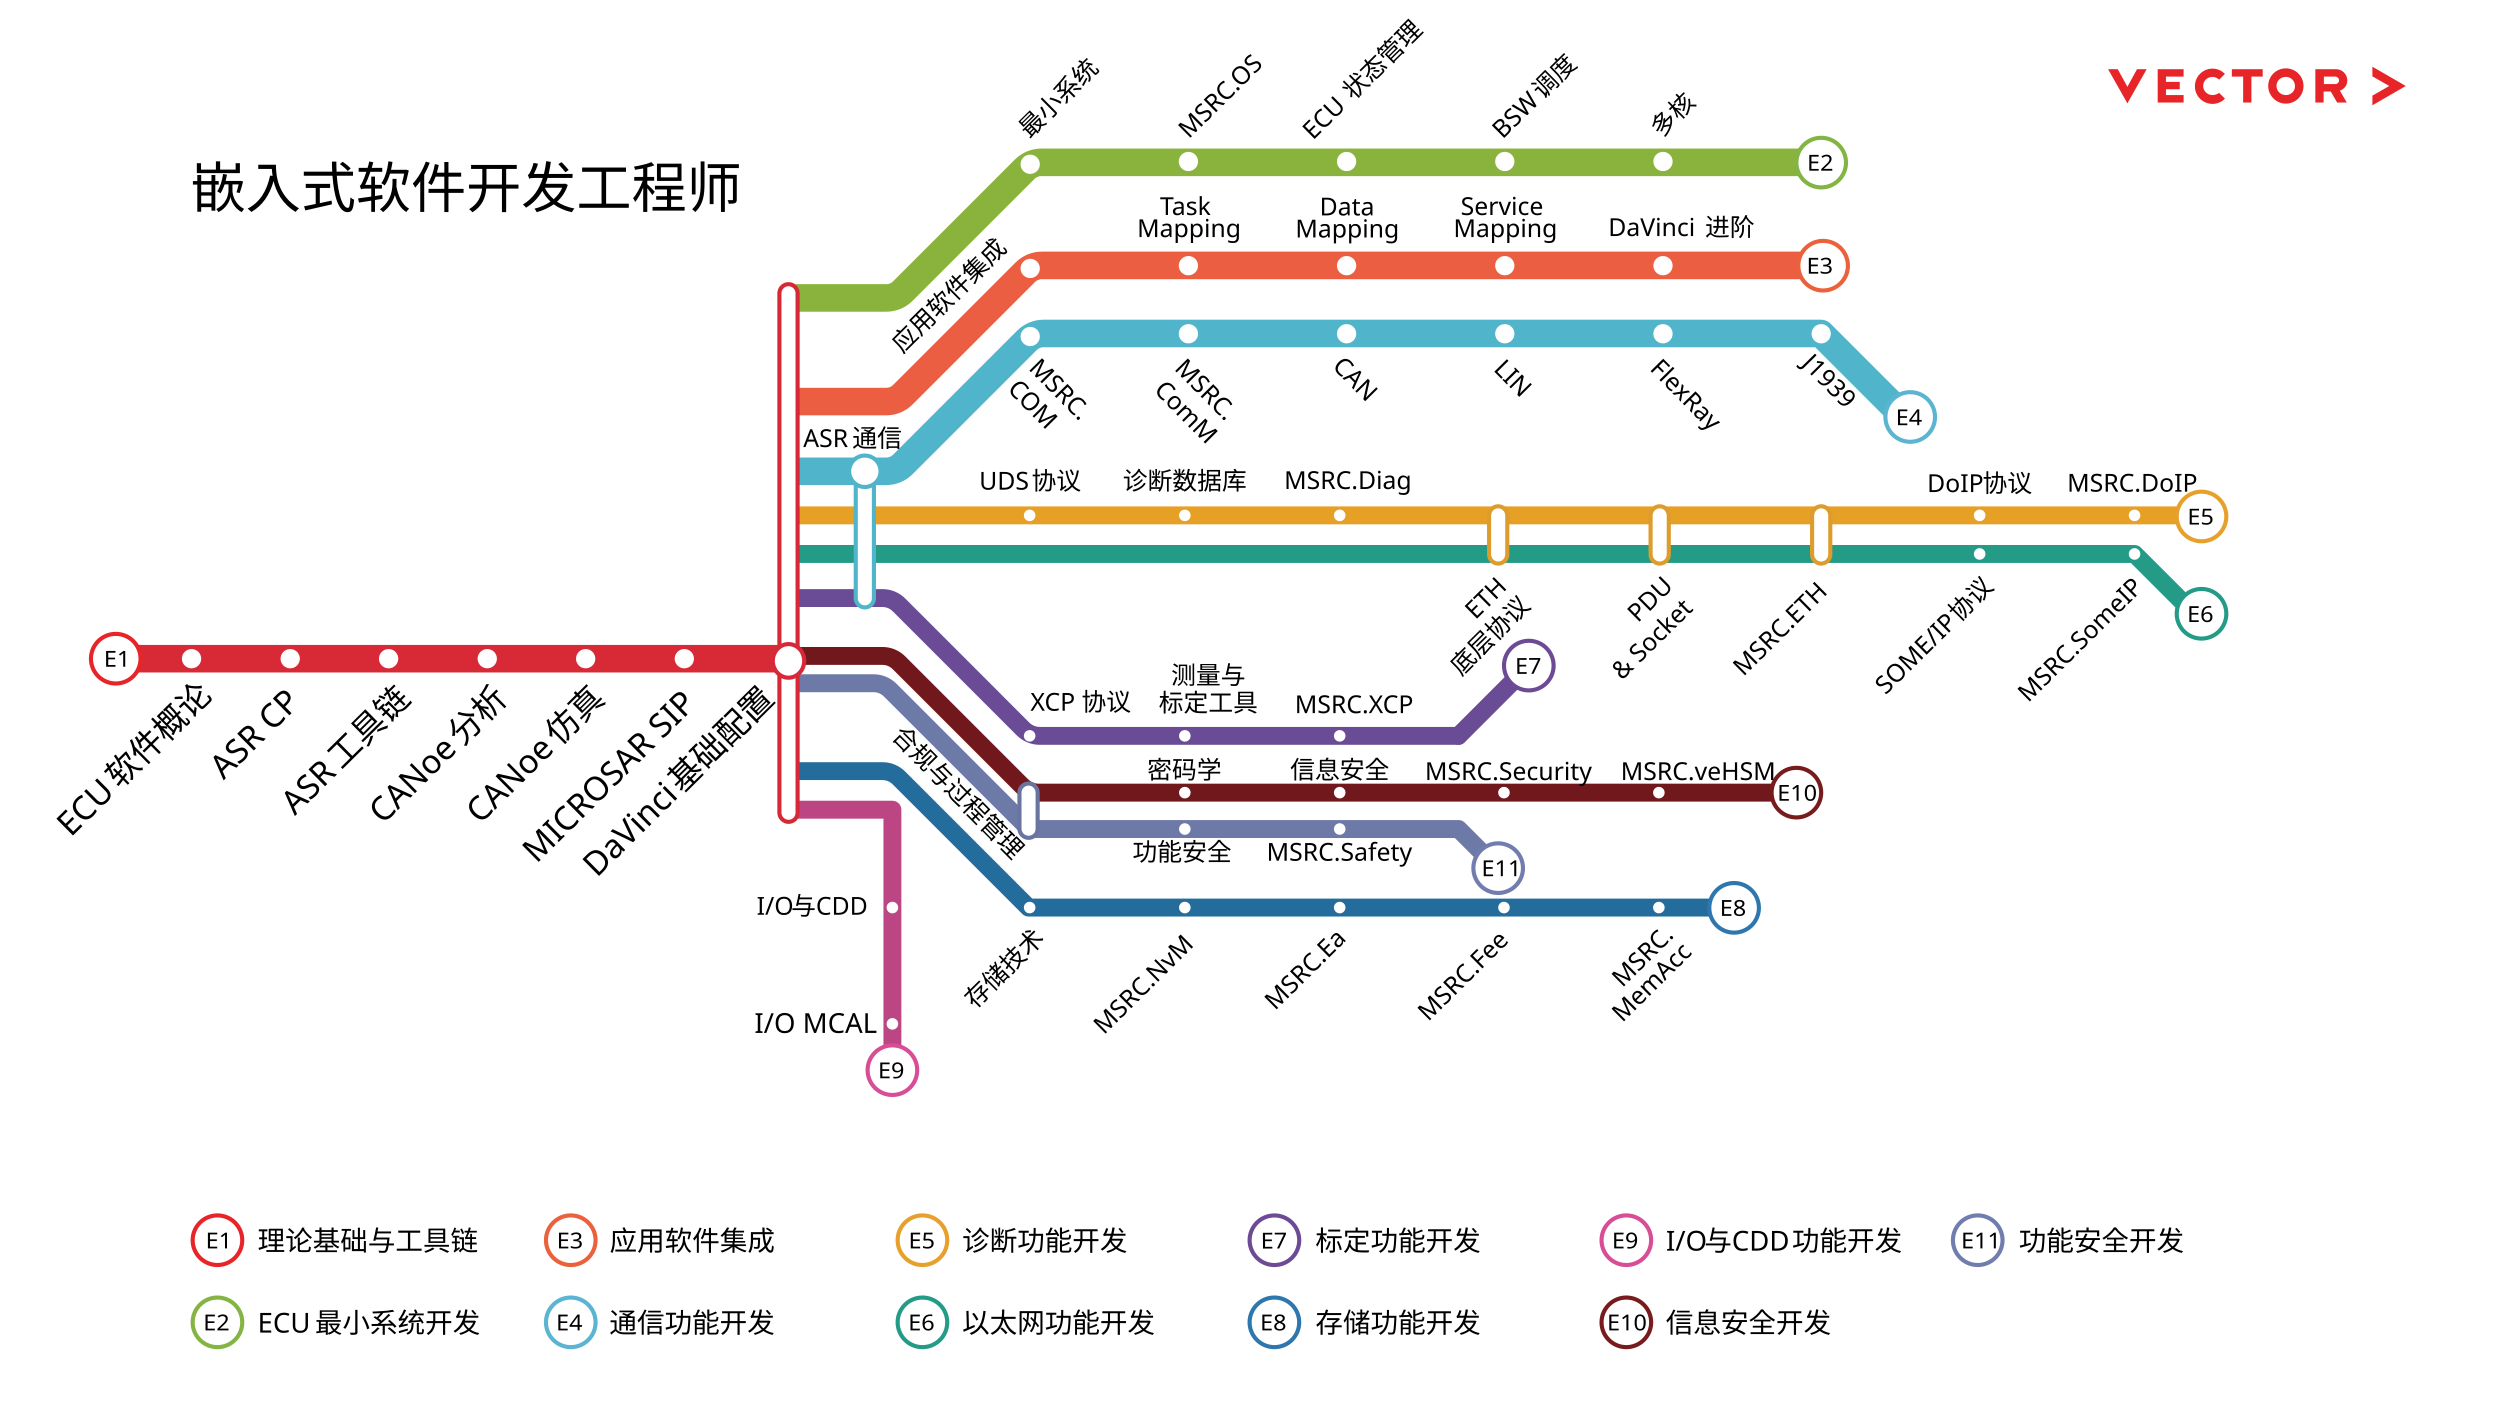
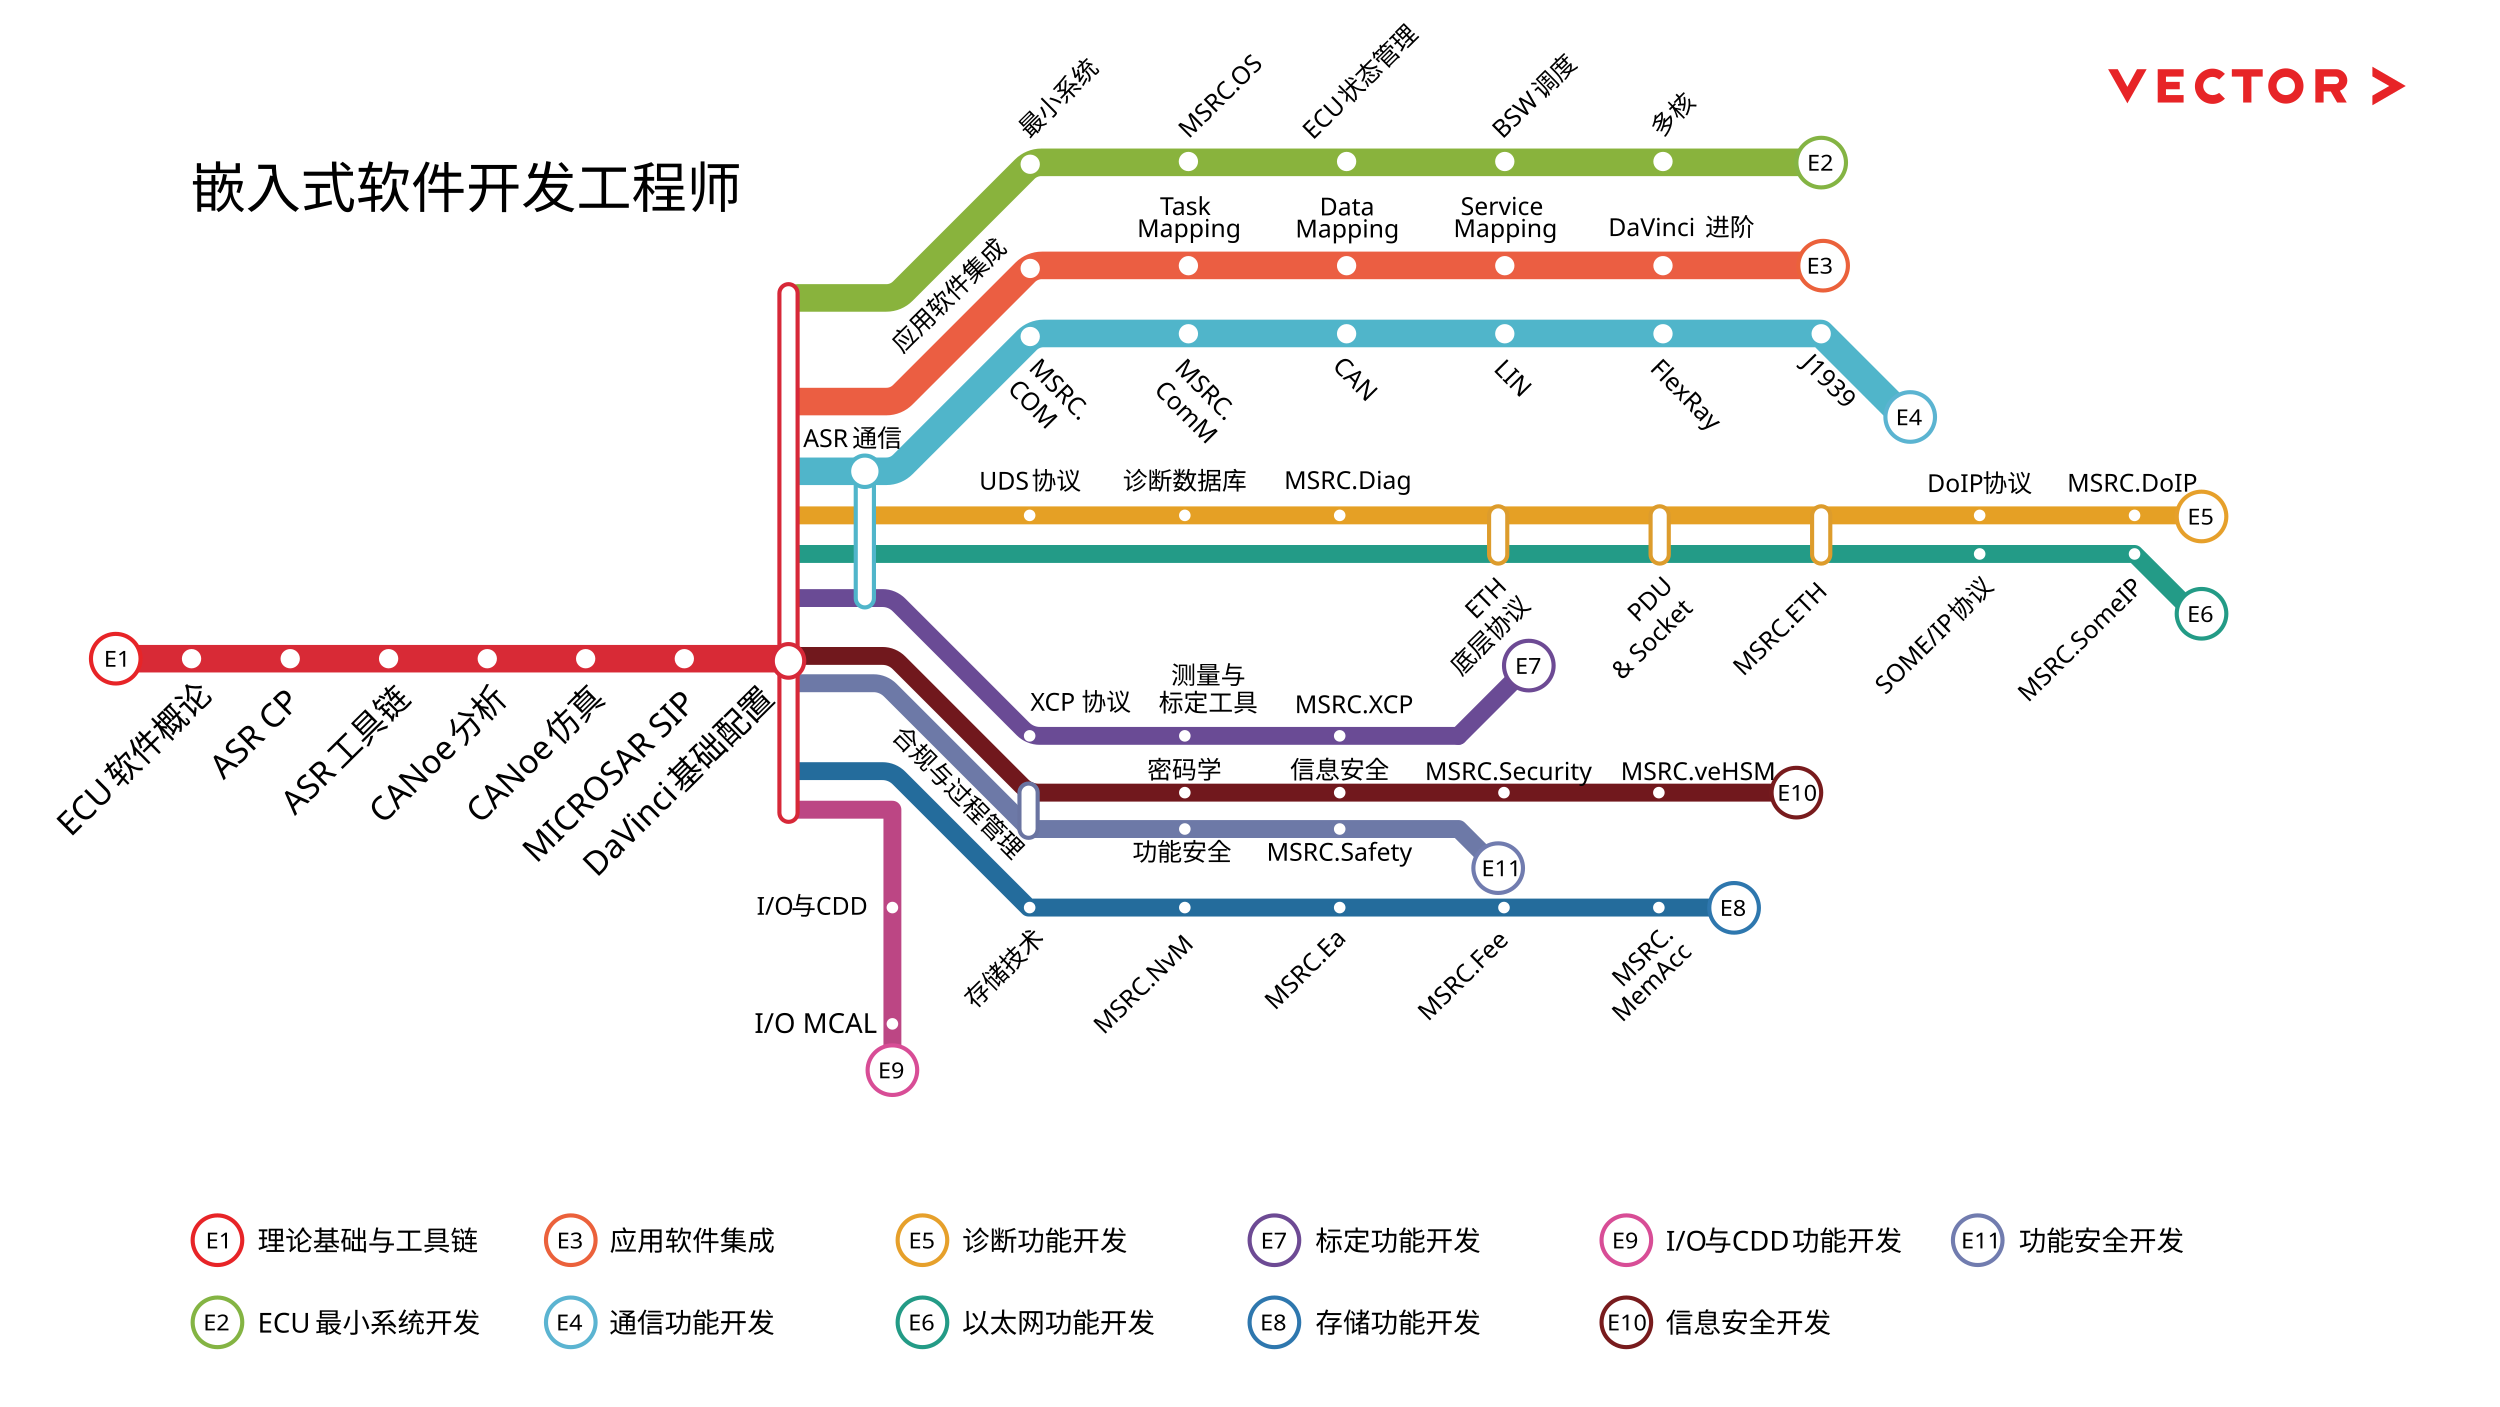
<svg xmlns="http://www.w3.org/2000/svg" version="1.1" x="0px" y="0px" viewBox="0 0 907.1 510.2" style="enable-background:new 0 0 907.1 510.2;" xml:space="preserve">
  <style type="text/css">
	.st0{fill:#FFFFFF;}
	.st1{fill:none;stroke:#D82A36;stroke-width:10;stroke-linecap:round;stroke-linejoin:round;stroke-miterlimit:10;}
	
		.st2{fill-rule:evenodd;clip-rule:evenodd;fill:none;stroke:#89B33D;stroke-width:6.5;stroke-linecap:round;stroke-linejoin:round;stroke-miterlimit:10;}
	
		.st3{fill-rule:evenodd;clip-rule:evenodd;fill:none;stroke:#EB5E42;stroke-width:6.5;stroke-linecap:round;stroke-linejoin:round;stroke-miterlimit:10;}
	.st4{fill:none;stroke:#50B5CA;stroke-width:10;stroke-linecap:round;stroke-linejoin:round;stroke-miterlimit:10;}
	.st5{fill:none;stroke:#E5A025;stroke-width:6.5;stroke-linecap:round;stroke-linejoin:round;stroke-miterlimit:10;}
	.st6{fill:none;stroke:#89B43B;stroke-width:6.5;stroke-linecap:round;stroke-linejoin:round;stroke-miterlimit:10;}
	.st7{fill:none;stroke:#89B33D;stroke-width:6.5;stroke-linecap:round;stroke-linejoin:round;stroke-miterlimit:10;}
	.st8{fill:none;stroke:#EB5E42;stroke-width:10;stroke-linecap:round;stroke-linejoin:round;stroke-miterlimit:10;}
	.st9{fill:none;stroke:#50B5CA;stroke-width:6.5;stroke-linecap:round;stroke-linejoin:round;stroke-miterlimit:10;}
	
		.st10{fill-rule:evenodd;clip-rule:evenodd;fill:none;stroke:#D82A36;stroke-width:10;stroke-linecap:round;stroke-linejoin:round;stroke-miterlimit:10;}
	.st11{fill:none;stroke:#EB5E42;stroke-width:6.5;stroke-linecap:round;stroke-linejoin:round;stroke-miterlimit:10;}
	
		.st12{fill-rule:evenodd;clip-rule:evenodd;fill:none;stroke:#50B5CA;stroke-width:6.5;stroke-linecap:round;stroke-linejoin:round;stroke-miterlimit:10;}
	
		.st13{fill-rule:evenodd;clip-rule:evenodd;fill:none;stroke:#E5A025;stroke-width:6.5;stroke-linecap:round;stroke-linejoin:round;stroke-miterlimit:10;}
	
		.st14{fill-rule:evenodd;clip-rule:evenodd;fill:none;stroke:#239B87;stroke-width:6.5;stroke-linecap:round;stroke-linejoin:round;stroke-miterlimit:10;}
	.st15{fill:none;stroke:#89B33D;stroke-width:10;stroke-linecap:round;stroke-linejoin:round;stroke-miterlimit:10;}
	.st16{fill:none;stroke:#E5A025;stroke-width:10;stroke-linecap:round;stroke-linejoin:round;stroke-miterlimit:10;}
	.st17{fill:none;stroke:#239B87;stroke-width:10;stroke-linecap:round;stroke-linejoin:round;stroke-miterlimit:10;}
	.st18{fill:none;stroke:#6A4B95;stroke-width:6.5;stroke-linecap:round;stroke-linejoin:round;stroke-miterlimit:10;}
	.st19{fill:none;stroke:#246C9C;stroke-width:6.5;stroke-linecap:round;stroke-linejoin:round;stroke-miterlimit:10;}
	.st20{fill:none;stroke:#BC4684;stroke-width:6.5;stroke-linecap:round;stroke-linejoin:round;stroke-miterlimit:10;}
	.st21{fill:none;stroke:#71181D;stroke-width:6.5;stroke-linecap:round;stroke-linejoin:round;stroke-miterlimit:10;}
	.st22{fill:none;stroke:#6B73A0;stroke-width:6.5;stroke-linecap:round;stroke-linejoin:round;stroke-miterlimit:10;}
	.st23{fill:none;stroke:#DFDB5F;stroke-width:6.5;stroke-linecap:round;stroke-linejoin:round;stroke-miterlimit:10;}
	.st24{fill:none;stroke:#239B87;stroke-width:6.5;stroke-linecap:round;stroke-linejoin:round;stroke-miterlimit:10;}
	.st25{fill:none;stroke:#6D79A7;stroke-width:6.5;stroke-linecap:round;stroke-linejoin:round;stroke-miterlimit:10;}
	.st26{display:none;}
	.st27{display:inline;opacity:0.5;fill:#DF5D42;}
	.st28{display:inline;}
	.st29{opacity:0.5;fill:#DF5D42;}
	.st30{display:inline;opacity:0.5;fill:#6C4A94;}
	.st31{display:inline;opacity:0.5;fill:#DD9C2C;}
	.st32{opacity:0.5;fill-rule:evenodd;clip-rule:evenodd;fill:#6A4A94;}
	.st33{opacity:0.5;fill-rule:evenodd;clip-rule:evenodd;fill:#E6B340;}
	.st34{display:inline;opacity:0.5;fill:#229C85;}
	.st35{opacity:0.5;fill:#229C85;}
	.st36{display:inline;opacity:0.5;fill:#89B43B;}
	.st37{opacity:0.5;fill:#DD9C2C;}
	.st38{opacity:0.5;fill:#4AACBE;}
	.st39{display:inline;opacity:0.5;fill:#8BB33D;}
	.st40{fill-rule:evenodd;clip-rule:evenodd;fill:#FFFFFF;stroke:#D72838;stroke-width:1.5;stroke-miterlimit:10;}
	.st41{fill-rule:evenodd;clip-rule:evenodd;fill:#FFFFFF;stroke:#4AACBE;stroke-width:1.5;stroke-miterlimit:10;}
	
		.st42{fill-rule:evenodd;clip-rule:evenodd;fill:#FFFFFF;stroke:#EB5E42;stroke-width:1.5;stroke-linecap:round;stroke-linejoin:round;stroke-miterlimit:10;}
	
		.st43{fill-rule:evenodd;clip-rule:evenodd;fill:none;stroke:#EB5E42;stroke-width:1.5;stroke-linecap:round;stroke-linejoin:round;stroke-miterlimit:10;}
	
		.st44{fill-rule:evenodd;clip-rule:evenodd;fill:#FFFFFF;stroke:#E5A025;stroke-width:1.5;stroke-linecap:round;stroke-linejoin:round;stroke-miterlimit:10;}
	.st45{fill-rule:evenodd;clip-rule:evenodd;fill:#FFFFFF;stroke:#DD9C2C;stroke-width:1.5;stroke-miterlimit:10;}
	.st46{fill-rule:evenodd;clip-rule:evenodd;fill:#FFFFFF;stroke:#6A74A1;stroke-width:1.5;stroke-miterlimit:10;}
	.st47{fill-rule:evenodd;clip-rule:evenodd;fill:#FFFFFF;stroke:#84AC3D;stroke-width:1.5;stroke-miterlimit:10;}
	
		.st48{fill-rule:evenodd;clip-rule:evenodd;fill:#FFFFFF;stroke:#50B5CA;stroke-width:1.5;stroke-linecap:round;stroke-linejoin:round;stroke-miterlimit:10;}
	.st49{fill-rule:evenodd;clip-rule:evenodd;fill:#FFFFFF;stroke:#DF5D42;stroke-width:1.5;stroke-miterlimit:10;}
	.st50{fill-rule:evenodd;clip-rule:evenodd;fill:#FFFFFF;stroke:#E72427;stroke-width:1.5;stroke-miterlimit:10;}
	.st51{fill-rule:evenodd;clip-rule:evenodd;fill:#FFFFFF;stroke:#84B443;stroke-width:1.5;stroke-miterlimit:10;}
	.st52{fill-rule:evenodd;clip-rule:evenodd;fill:#FFFFFF;stroke:#EB613B;stroke-width:1.5;stroke-miterlimit:10;}
	.st53{fill-rule:evenodd;clip-rule:evenodd;fill:#FFFFFF;stroke:#5BB4D1;stroke-width:1.5;stroke-miterlimit:10;}
	.st54{fill-rule:evenodd;clip-rule:evenodd;fill:#FFFFFF;stroke:#E6A02B;stroke-width:1.5;stroke-miterlimit:10;}
	
		.st55{fill-rule:evenodd;clip-rule:evenodd;fill:none;stroke:#239B86;stroke-width:1.5;stroke-linecap:round;stroke-linejoin:round;stroke-miterlimit:10;}
	
		.st56{fill-rule:evenodd;clip-rule:evenodd;fill:#FFFFFF;stroke:#239B86;stroke-width:1.5;stroke-linecap:round;stroke-linejoin:round;stroke-miterlimit:10;}
	.st57{font-family:'Inter-Regular-Adobe';}
	.st58{font-size:8px;}
	.st59{fill:none;}
	.st60{font-family:'NotoSansCJKsc-Medium-GBpc-EUC-H';}
	.st61{font-size:10px;}
	
		.st62{fill-rule:evenodd;clip-rule:evenodd;fill:none;stroke:#6D4A94;stroke-width:1.5;stroke-linecap:round;stroke-linejoin:round;stroke-miterlimit:10;}
	
		.st63{fill-rule:evenodd;clip-rule:evenodd;fill:#FFFFFF;stroke:#6D4A94;stroke-width:1.5;stroke-linecap:round;stroke-linejoin:round;stroke-miterlimit:10;}
	.st64{fill-rule:evenodd;clip-rule:evenodd;fill:none;stroke:#2E77AE;stroke-width:1.5;stroke-miterlimit:10;}
	.st65{fill-rule:evenodd;clip-rule:evenodd;fill:#FFFFFF;stroke:#2E77AE;stroke-width:1.5;stroke-miterlimit:10;}
	
		.st66{fill-rule:evenodd;clip-rule:evenodd;fill:none;stroke:#D84D96;stroke-width:1.5;stroke-linecap:round;stroke-linejoin:round;stroke-miterlimit:22.926;}
	
		.st67{fill-rule:evenodd;clip-rule:evenodd;fill:#FFFFFF;stroke:#D84D96;stroke-width:1.5;stroke-linecap:round;stroke-linejoin:round;stroke-miterlimit:22.926;}
	
		.st68{fill-rule:evenodd;clip-rule:evenodd;fill:none;stroke:#781B1D;stroke-width:1.5;stroke-linecap:round;stroke-linejoin:round;stroke-miterlimit:10;}
	
		.st69{fill-rule:evenodd;clip-rule:evenodd;fill:#FFFFFF;stroke:#781B1D;stroke-width:1.5;stroke-linecap:round;stroke-linejoin:round;stroke-miterlimit:10;}
	.st70{fill-rule:evenodd;clip-rule:evenodd;fill:#FFFFFF;stroke:#717CAF;stroke-width:1.5;stroke-miterlimit:10;}
	
		.st71{fill-rule:evenodd;clip-rule:evenodd;fill:#FFFFFF;stroke:#F1EC5A;stroke-width:1.5;stroke-linecap:round;stroke-linejoin:round;stroke-miterlimit:22.926;}
	.st72{font-size:12px;}
	.st73{font-family:'NotoSansCJKsc-Regular-GBpc-EUC-H';}
	.st74{font-family:'SourceHanSansSC-Regular-GBpc-EUC-H';}
	.st75{font-size:9px;}
	.st76{font-family:'NotoSansCJKsc-Bold-GBpc-EUC-H';}
	.st77{font-size:20px;}
	.st78{fill:#E72427;}
</style>
  <g id="背景">
    <rect x="-8.5" y="-8.5" class="st0" width="924.1" height="527.2" />
  </g>
  <g id="线路">
    <line class="st1" x1="41.2" y1="239" x2="283.5" y2="239" />
    <line class="st5" x1="289.5" y1="187" x2="789.8" y2="187" />
    <polyline class="st24" points="289.5,201 774.5,201 795.8,222.3  " />
    <path class="st4" d="M289.5,171h32.1c2.3,0,4.4-0.9,6-2.5l45-45c1.6-1.6,3.8-2.5,6-2.5h282.1l25.9,25.9" />
    <path class="st18" d="M289.5,217h30.7c2.3,0,4.4,0.9,6,2.5l45,45c1.6,1.6,3.8,2.5,6,2.5h151.9" />
    <path class="st8" d="M289.5,145.7h32.1c2.3,0,4.4-0.9,6-2.5L372,98.8c1.6-1.6,3.8-2.5,6-2.5h276.6" />
    <path class="st15" d="M289.5,108.1h32.1c2.3,0,4.4-0.9,6-2.5l44.2-44.2c1.6-1.6,3.8-2.5,6-2.5h277.6" />
    <path class="st21" d="M289.5,238h30.7c2.3,0,4.4,0.9,6,2.5l44.6,44.6c1.6,1.6,3.8,2.5,6,2.5h268.4" />
    <path class="st25" d="M539.5,311.1l-10.3-10.3H373.4L323,250.4c-1.6-1.6-3.8-2.5-6-2.5h-30.9" />
    <path class="st19" d="M289.5,279.8h30.7c2.3,0,4.4,0.9,6,2.5l47,47h249.5" />
    <polyline class="st20" points="289.5,293.8 323.8,293.8 323.8,386  " />
    <line class="st18" x1="529.2" y1="267" x2="550.7" y2="245.5" />
  </g>
  <g id="延申" class="st26">
</g>
  <g id="站点">
    <path class="st40" d="M286.1,298.2L286.1,298.2c-1.8,0-3.3-1.5-3.3-3.3V106.4c0-1.8,1.5-3.3,3.3-3.3l0,0c1.8,0,3.3,1.5,3.3,3.3   v188.5C289.4,296.7,288,298.2,286.1,298.2z" />
    <ellipse class="st40" cx="286.1" cy="239.8" rx="5.7" ry="6.1" />
    <path class="st45" d="M543.6,204.5L543.6,204.5c-1.8,0-3.3-1.5-3.3-3.3V187c0-1.8,1.5-3.3,3.3-3.3l0,0c1.8,0,3.3,1.5,3.3,3.3v14.2   C546.9,203,545.4,204.5,543.6,204.5z" />
    <path class="st46" d="M373.2,304L373.2,304c-1.8,0-3.3-1.5-3.3-3.3v-13.1c0-1.8,1.5-3.3,3.3-3.3l0,0c1.8,0,3.3,1.5,3.3,3.3v13.1   C376.5,302.6,375,304,373.2,304z" />
    <path class="st45" d="M602.2,204.5L602.2,204.5c-1.8,0-3.3-1.5-3.3-3.3V187c0-1.8,1.5-3.3,3.3-3.3l0,0c1.8,0,3.3,1.5,3.3,3.3v14.2   C605.5,203,604,204.5,602.2,204.5z" />
    <path class="st45" d="M660.8,204.5L660.8,204.5c-1.8,0-3.3-1.5-3.3-3.3V187c0-1.8,1.5-3.3,3.3-3.3l0,0c1.8,0,3.3,1.5,3.3,3.3v14.2   C664.1,203,662.6,204.5,660.8,204.5z" />
    <g>
      <path class="st48" d="M313.8,220.4L313.8,220.4c-1.8,0-3.3-1.5-3.3-3.3v-48c0-1.8,1.5-3.3,3.3-3.3l0,0c1.8,0,3.3,1.5,3.3,3.3v48    C317.1,218.9,315.6,220.4,313.8,220.4z" />
      <circle class="st48" cx="313.8" cy="171" r="5.7" />
    </g>
    <circle class="st0" cx="69.5" cy="239" r="3.5" />
    <circle class="st0" cx="105.3" cy="239" r="3.5" />
    <circle class="st0" cx="141" cy="239" r="3.5" />
    <circle class="st0" cx="176.8" cy="239" r="3.5" />
    <circle class="st0" cx="212.5" cy="239" r="3.5" />
    <circle class="st0" cx="248.3" cy="239" r="3.5" />
    <circle class="st0" cx="373.8" cy="122.1" r="3.5" />
    <circle class="st0" cx="660.8" cy="121.1" r="3.5" />
    <circle class="st0" cx="603.4" cy="121.1" r="3.5" />
    <circle class="st0" cx="546" cy="121.1" r="3.5" />
    <circle class="st0" cx="488.6" cy="121.1" r="3.5" />
    <circle class="st0" cx="431.2" cy="121.1" r="3.5" />
    <circle class="st0" cx="373.8" cy="97.4" r="3.5" />
    <circle class="st0" cx="603.4" cy="96.4" r="3.5" />
    <circle class="st0" cx="546" cy="96.4" r="3.5" />
    <circle class="st0" cx="488.6" cy="96.4" r="3.5" />
    <circle class="st0" cx="431.2" cy="96.4" r="3.5" />
    <circle class="st0" cx="373.8" cy="59.6" r="3.5" />
    <circle class="st0" cx="603.4" cy="58.6" r="3.5" />
    <circle class="st0" cx="546" cy="58.6" r="3.5" />
    <circle class="st0" cx="488.6" cy="58.6" r="3.5" />
    <circle class="st0" cx="431.2" cy="58.6" r="3.5" />
    <circle class="st0" cx="373.6" cy="187" r="2.1" />
    <circle class="st0" cx="429.9" cy="187" r="2.1" />
    <circle class="st0" cx="486.1" cy="187" r="2.1" />
    <circle class="st0" cx="373.6" cy="267" r="2.1" />
    <circle class="st0" cx="429.9" cy="267" r="2.1" />
    <circle class="st0" cx="486.1" cy="267" r="2.1" />
    <circle class="st0" cx="373.6" cy="329.3" r="2.1" />
    <circle class="st0" cx="323.8" cy="329.3" r="2.1" />
    <circle class="st0" cx="323.8" cy="371.5" r="2.1" />
    <circle class="st0" cx="429.9" cy="329.3" r="2.1" />
    <circle class="st0" cx="486.1" cy="329.3" r="2.1" />
    <circle class="st0" cx="429.9" cy="287.6" r="2.1" />
    <circle class="st0" cx="486.1" cy="287.6" r="2.1" />
    <circle class="st0" cx="429.9" cy="300.8" r="2.1" />
    <circle class="st0" cx="486.1" cy="300.8" r="2.1" />
    <circle class="st0" cx="545.7" cy="287.6" r="2.1" />
    <circle class="st0" cx="601.9" cy="287.6" r="2.1" />
    <circle class="st0" cx="545.7" cy="329.3" r="2.1" />
    <circle class="st0" cx="601.9" cy="329.3" r="2.1" />
    <circle class="st0" cx="718.3" cy="187" r="2.1" />
    <circle class="st0" cx="774.5" cy="187" r="2.1" />
    <circle class="st0" cx="718.3" cy="201" r="2.1" />
    <circle class="st0" cx="774.5" cy="201" r="2.1" />
  </g>
  <g id="路线名">
    <g>
      <circle class="st50" cx="78.9" cy="450" r="9" />
      <text transform="matrix(1.0644 0 0 1 74.6021 452.9703)" class="st57 st58">E1</text>
    </g>
    <g>
      <circle class="st50" cx="42" cy="239" r="9" />
      <text transform="matrix(1.0644 0 0 1 37.6726 241.9153)" class="st57 st58">E1</text>
    </g>
    <rect x="93.5" y="445" class="st59" width="101.1" height="10.1" />
    <text transform="matrix(1 0 0 1 93.4535 453.7816)" class="st60 st61">理论基础与工具链</text>
    <g>
      <circle class="st51" cx="78.9" cy="479.8" r="9" />
      <text transform="matrix(1.0644 0 0 1 73.7371 482.7203)" class="st57 st58">E2</text>
    </g>
    <g>
      <circle class="st51" cx="660.8" cy="59" r="9" />
      <text transform="matrix(1.0644 0 0 1 655.6593 61.9153)" class="st57 st58">E2</text>
    </g>
    <rect x="93.5" y="474.7" class="st59" width="101.1" height="10.1" />
    <text transform="matrix(1 0 0 1 93.4535 483.5307)">
      <tspan x="0" y="0" class="st57 st61">ECU</tspan>
      <tspan x="20.8" y="0" class="st60 st61">最小系统开发</tspan>
    </text>
    <g>
      <circle class="st52" cx="207.1" cy="450" r="9" />
      <text transform="matrix(1.0644 0 0 1 201.9912 452.9703)" class="st57 st58">E3</text>
    </g>
    <g>
      <circle class="st52" cx="661.5" cy="96.4" r="9" />
      <text transform="matrix(1.0644 0 0 1 655.4847 99.2887)" class="st57 st58">E3</text>
    </g>
    <rect x="221.2" y="445" class="st59" width="101.1" height="10.1" />
    <text transform="matrix(1 0 0 1 221.1728 453.7806)" class="st60 st61">应用软件集成</text>
    <g>
      <circle class="st53" cx="207.1" cy="479.8" r="9" />
      <text transform="matrix(1.0644 0 0 1 201.75 482.7203)" class="st57 st58">E4</text>
    </g>
    <g>
      <circle class="st53" cx="693.1" cy="151.3" r="9" />
      <text transform="matrix(1.0644 0 0 1 687.832 154.2836)" class="st57 st58">E4</text>
    </g>
    <rect x="221.1" y="474.7" class="st59" width="101.1" height="10.1" />
    <text transform="matrix(1 0 0 1 221.113 483.5307)" class="st60 st61">通信功能开发</text>
    <g>
      <circle class="st54" cx="334.7" cy="450" r="9" />
      <text transform="matrix(1.0644 0 0 1 329.6411 452.9703)" class="st57 st58">E5</text>
    </g>
    <g>
      <circle class="st54" cx="798.8" cy="187.4" r="9" />
      <text transform="matrix(1.0644 0 0 1 793.6689 190.3319)" class="st57 st58">E5</text>
    </g>
    <rect x="349.1" y="445" class="st59" width="101.1" height="10.1" />
    <text transform="matrix(1 0 0 1 349.0774 453.7806)" class="st60 st61">诊断功能开发</text>
    <g>
      <circle class="st55" cx="334.7" cy="479.8" r="9" />
      <text transform="matrix(1.0644 0 0 1 329.5269 482.7203)" class="st57 st58">E6</text>
    </g>
    <g>
      <circle class="st56" cx="798.8" cy="222.7" r="9" />
      <text transform="matrix(1.0644 0 0 1 793.5546 225.682)" class="st57 st58">E6</text>
    </g>
    <rect x="349.1" y="474.7" class="st59" width="101.1" height="10.1" />
    <text transform="matrix(1 0 0 1 349.0774 483.5306)" class="st60 st61">以太网功能开发</text>
    <g>
      <ellipse transform="matrix(1 -6.751167e-03 6.751167e-03 1 -3.0277 3.1319)" class="st62" cx="462.4" cy="450" rx="9" ry="9" />
      <text transform="matrix(1.0644 -7.184699e-03 6.750000e-03 1 457.4392 453.0401)" class="st57 st58">E7</text>
    </g>
    <g>
      <ellipse transform="matrix(1 -6.751167e-03 6.751167e-03 1 -1.6179 3.7502)" class="st63" cx="554.7" cy="241.5" rx="9" ry="9" />
      <text transform="matrix(1.0644 -7.184699e-03 6.750000e-03 1 549.7233 244.5218)" class="st57 st58">E7</text>
    </g>
    <rect x="477.3" y="445" class="st59" width="101.1" height="10.1" />
    <text transform="matrix(1 0 0 1 477.2705 453.7806)" class="st60 st61">标定功能开发</text>
    <g>
      <circle class="st64" cx="462.4" cy="479.8" r="9" />
      <text transform="matrix(1.0644 0 0 1 457.1993 482.7203)" class="st57 st58">E8</text>
    </g>
    <g>
      <circle class="st65" cx="629.2" cy="329.4" r="9" />
      <text transform="matrix(1.0644 0 0 1 623.991 332.3102)" class="st57 st58">E8</text>
    </g>
    <rect x="477.3" y="474.7" class="st59" width="101.1" height="10.1" />
    <text transform="matrix(1 0 0 1 477.2704 483.5307)" class="st60 st61">存储功能开发</text>
    <g>
      <circle class="st66" cx="590.1" cy="450" r="9" />
      <text transform="matrix(1.0644 0 0 1 584.8605 452.9703)" class="st57 st58">E9</text>
    </g>
    <g>
      <circle class="st67" cx="323.8" cy="388.3" r="9" />
      <text transform="matrix(1.0644 0 0 1 318.5549 391.2467)" class="st57 st58">E9</text>
    </g>
    <rect x="604.5" y="445" class="st59" width="101.1" height="10.1" />
    <text transform="matrix(1 0 0 1 604.4679 453.7806)">
      <tspan x="0" y="0" class="st57 st61">I/O</tspan>
      <tspan x="13.9" y="0" class="st60 st61">与</tspan>
      <tspan x="23.9" y="0" class="st57 st61">CDD</tspan>
      <tspan x="45.7" y="0" class="st60 st61">功能开发</tspan>
    </text>
    <g>
      <circle class="st68" cx="590.1" cy="479.8" r="9" />
      <text transform="matrix(1.0644 0 0 1 583.0825 482.7203)" class="st57 st58">E10</text>
    </g>
    <g>
      <circle class="st69" cx="651.8" cy="287.6" r="9" />
      <text transform="matrix(1.0644 0 0 1 644.8381 290.5403)" class="st57 st58">E10</text>
    </g>
    <rect x="604.4" y="474.7" class="st59" width="101.1" height="10.1" />
    <text transform="matrix(1 0 0 1 604.4076 483.5307)" class="st60 st61">信息安全开发</text>
    <g>
      <circle class="st70" cx="717.6" cy="450" r="9" />
      <text transform="matrix(1.0644 0 0 1 711.537 452.9703)" class="st57 st58">E11</text>
    </g>
    <g>
      <circle class="st70" cx="543.6" cy="315" r="9" />
      <text transform="matrix(1.0644 0 0 1 537.5286 317.9101)" class="st57 st58">E11</text>
    </g>
    <rect x="732.5" y="445" class="st59" width="101.1" height="10.1" />
    <text transform="matrix(1 0 0 1 732.4706 453.7806)" class="st60 st61">功能安全开发</text>
  </g>
  <g id="站点文字">
    <text transform="matrix(0.711 -0.7032 0.7032 0.711 25.6598 303.9618)">
      <tspan x="0" y="0" class="st57 st72">ECU</tspan>
      <tspan x="24.9" y="0" class="st73 st72">软件概论</tspan>
    </text>
    <text transform="matrix(0.711 -0.7032 0.7032 0.711 81.139 283.1483)" class="st57 st72">ASR CP</text>
    <text transform="matrix(0.711 -0.7032 0.7032 0.711 106.9955 296.1083)">
      <tspan x="0" y="0" class="st57 st72">ASR</tspan>
      <tspan x="23.7" y="0" class="st73 st72">工具链</tspan>
    </text>
    <text transform="matrix(0.711 -0.7032 0.7032 0.711 138.9122 299.326)">
      <tspan x="0" y="0" class="st57 st72">CANoe</tspan>
      <tspan x="40.3" y="0" class="st73 st72">分析</tspan>
    </text>
    <text transform="matrix(0.711 -0.7032 0.7032 0.711 174.1642 299.2479)">
      <tspan x="0" y="0" class="st57 st72">CANoe</tspan>
      <tspan x="40.3" y="0" class="st73 st72">仿真</tspan>
    </text>
    <text transform="matrix(0.711 -0.7032 0.7032 0.711 194.6415 313.5262)" class="st57 st72">MICROSAR SIP</text>
    <text transform="matrix(0.711 -0.7032 0.7032 0.711 216.5365 318.6346)">
      <tspan x="0" y="0" class="st57 st72">DaVinci</tspan>
      <tspan x="43.4" y="0" class="st73 st72">基础配置      </tspan>
    </text>
    <text transform="matrix(0.711 -0.7032 0.7032 0.711 327.3393 128.4228)" class="st74 st75">应用软件集成</text>
    <text transform="matrix(0.711 -0.7032 0.7032 0.711 373.4629 50.4485)" class="st73 st75">最小系统</text>
    <text transform="matrix(0.711 -0.7032 0.7032 0.711 431.3339 50.5557)" class="st57 st75">MSRC.OS</text>
    <text transform="matrix(0.711 -0.7032 0.7032 0.711 476.3796 51.0315)">
      <tspan x="0" y="0" class="st57 st75">ECU</tspan>
-       <tspan x="20.5" y="0" class="st74 st75">状态管理</tspan>
+       <tspan x="18.2" y="0" class="st74 st75">状态管理</tspan>
    </text>
    <text transform="matrix(0.711 -0.7032 0.7032 0.711 545.188 50.6715)">
      <tspan x="0" y="0" class="st57 st75">BSW</tspan>
      <tspan x="20.5" y="0" class="st74 st75">调度</tspan>
    </text>
    <text transform="matrix(0.711 -0.7032 0.7032 0.711 602.7554 50.2027)" class="st74 st75">多核</text>
    <text transform="matrix(0.711 -0.7032 0.7032 0.711 353.7761 366.2151)" class="st74 st75">存储技术</text>
    <text transform="matrix(0.711 -0.7032 0.7032 0.711 400.5476 375.6429)" class="st57 st75">MSRC.NvM</text>
    <text transform="matrix(0.711 -0.7032 0.7032 0.711 462.635 366.8429)" class="st57 st75">MSRC.Ea</text>
    <text transform="matrix(0.711 -0.7032 0.7032 0.711 518.1936 370.8468)" class="st57 st75">MSRC.Fee</text>
    <text transform="matrix(0.711 -0.7032 0.7032 0.711 588.6324 358.5348)">
      <tspan x="0" y="0" class="st57 st75">MSRC.</tspan>
      <tspan x="-8.9" y="9" class="st57 st75">MemAcc</tspan>
    </text>
    <text transform="matrix(0.7032 0.711 -0.711 0.7032 323.1985 267.3769)" class="st74 st75">合规与过程管理</text>
    <text transform="matrix(0.7032 0.711 -0.711 0.7032 372.9059 133.8869)">
      <tspan x="0" y="0" class="st57 st75">MSRC.</tspan>
      <tspan x="0" y="10.8" class="st57 st75">COM</tspan>
    </text>
    <text transform="matrix(0.7032 0.711 -0.711 0.7032 425.8035 133.9669)">
      <tspan x="0" y="0" class="st57 st75">MSRC.</tspan>
      <tspan x="0.4" y="10.8" class="st57 st75">ComM</tspan>
    </text>
    <text transform="matrix(0.7032 0.711 -0.711 0.7032 483.1052 133.1933)" class="st57 st75">CAN</text>
    <text transform="matrix(0.7032 0.711 -0.711 0.7032 541.5861 134.2362)" class="st57 st75">LIN</text>
    <text transform="matrix(0.7032 0.711 -0.711 0.7032 598.291 134.0484)" class="st57 st75">FlexRay</text>
    <text transform="matrix(0.7032 0.711 -0.711 0.7032 653.4024 132.2431)" class="st57 st75">J1939</text>
    <rect x="394.4" y="70.2" class="st59" width="73.6" height="17.9" />
    <text transform="matrix(1 0 0 1 420.89 78.0196)">
      <tspan x="0" y="0" class="st57 st75">Task </tspan>
      <tspan x="-8.3" y="8" class="st57 st75">Mapping</tspan>
    </text>
    <rect x="451.8" y="70.4" class="st59" width="73.6" height="17.9" />
    <text transform="matrix(1 0 0 1 478.8051 78.1602)">
      <tspan x="0" y="0" class="st57 st75">Data</tspan>
      <tspan x="-8.8" y="8" class="st57 st75">Mapping</tspan>
    </text>
    <rect x="509.2" y="70.2" class="st59" width="73.6" height="27.6" />
    <text transform="matrix(1 0 0 1 529.9728 78.0196)">
      <tspan x="0" y="0" class="st57 st75">Service</tspan>
      <tspan x="-2.6" y="8" class="st57 st75">Mapping</tspan>
    </text>
    <rect x="569.6" y="77.7" class="st59" width="81" height="10.1" />
    <text transform="matrix(1 0 0 1 583.5349 85.6467)">
      <tspan x="0" y="0" class="st57 st75">DaVinci </tspan>
      <tspan x="35.1" y="0" class="st74 st75">进阶</tspan>
    </text>
    <rect x="337" y="169.7" class="st59" width="73.6" height="10.7" />
    <text transform="matrix(1 0 0 1 355.2706 177.6618)">
      <tspan x="0" y="0" class="st57 st75">UDS</tspan>
      <tspan x="19" y="0" class="st74 st75">协议</tspan>
    </text>
    <rect x="291.4" y="154.3" class="st59" width="73.6" height="10.7" />
    <text transform="matrix(1 0 0 1 291.4469 162.2032)">
      <tspan x="0" y="0" class="st57 st75">ASR</tspan>
      <tspan x="17.8" y="0" class="st73 st75">通信</tspan>
    </text>
    <rect x="393.1" y="169.7" class="st59" width="73.6" height="10.7" />
    <text transform="matrix(1 0 0 1 407.3623 177.6618)" class="st74 st75">诊断数据库</text>
    <rect x="453.2" y="169.7" class="st59" width="73.6" height="10.7" />
    <text transform="matrix(1 0 0 1 465.9291 177.4282)" class="st57 st75">MSRC.Diag</text>
    <rect x="681.5" y="170.6" class="st59" width="73.6" height="10.7" />
    <text transform="matrix(1 0 0 1 699.2272 178.5368)">
      <tspan x="0" y="0" class="st57 st75">DoIP</tspan>
      <tspan x="20.1" y="0" class="st74 st75">协议</tspan>
    </text>
    <rect x="737.7" y="170.6" class="st59" width="73.6" height="10.7" />
    <text transform="matrix(1 0 0 1 750.0441 178.3913)" class="st57 st75">MSRC.DoIP</text>
    <text transform="matrix(0.711 -0.7032 0.7032 0.711 535.3188 225.0711)">
      <tspan x="0" y="0" class="st57 st75">ETH</tspan>
      <tspan x="-18.1" y="10.8" class="st74 st75">底层协议</tspan>
    </text>
    <text transform="matrix(0.711 -0.7032 0.7032 0.711 594.2613 226.1381)">
      <tspan x="0" y="0" class="st57 st75">PDU</tspan>
      <tspan x="-18.8" y="10.8" class="st57 st75">&amp; Socket</tspan>
    </text>
    <text transform="matrix(0.711 -0.7032 0.7032 0.711 632.5739 245.6376)" class="st57 st75">MSRC.ETH</text>
    <text transform="matrix(0.711 -0.7032 0.7032 0.711 684.1409 252.329)">
      <tspan x="0" y="0" class="st57 st75">SOME/IP</tspan>
      <tspan x="37.6" y="0" class="st74 st75">协议</tspan>
    </text>
    <text transform="matrix(0.711 -0.7032 0.7032 0.711 735.9066 255.118)" class="st57 st75">MSRC.SomeIP</text>
    <rect x="355.3" y="250" class="st59" width="73.6" height="10.3" />
    <text transform="matrix(1 0 0 1 373.8851 257.8791)">
      <tspan x="0" y="0" class="st57 st75">XCP</tspan>
      <tspan x="18.5" y="0" class="st74 st75">协议</tspan>
    </text>
    <rect x="401.6" y="240.3" class="st59" width="73.6" height="25.6" />
    <text transform="matrix(1 0 0 1 424.926 248.1844)">
      <tspan x="0" y="0" class="st74 st75">测量与</tspan>
      <tspan x="-4.5" y="10" class="st74 st75">标定工具</tspan>
    </text>
    <rect x="456.7" y="251" class="st59" width="73.6" height="10.3" />
    <text transform="matrix(1 0 0 1 469.8041 258.754)" class="st57 st75">MSRC.XCP</text>
    <rect x="393" y="274.6" class="st59" width="73.6" height="9.5" />
    <text transform="matrix(1 0 0 1 416.245 282.5182)" class="st74 st75">密码学</text>
    <rect x="449.3" y="274.6" class="st59" width="73.6" height="9.5" />
    <text transform="matrix(1 0 0 1 468.1108 282.5182)" class="st74 st75">信息安全</text>
    <rect x="510.8" y="275.1" class="st59" width="73.6" height="9.5" />
    <text transform="matrix(1 0 0 1 517.0209 283.0298)" class="st74 st75">MSRC.Security</text>
    <rect x="579.1" y="275.1" class="st59" width="73.6" height="9.5" />
    <text transform="matrix(1 0 0 1 588.0616 283.0298)" class="st74 st75">MSRC.veHSM</text>
    <rect x="392.1" y="304.4" class="st59" width="73.6" height="9.5" />
    <text transform="matrix(1 0 0 1 410.8966 312.3153)" class="st74 st75">功能安全</text>
    <rect x="449.3" y="304.4" class="st59" width="73.6" height="9.5" />
    <text transform="matrix(1 0 0 1 459.5703 312.3153)" class="st74 st75">MSRC.Safety</text>
    <rect x="258.3" y="324" class="st59" width="73.6" height="10.7" />
    <text transform="matrix(1 0 0 1 274.5347 331.9037)">
      <tspan x="0" y="0" class="st57 st75">I/O</tspan>
      <tspan x="12.5" y="0" class="st74 st75">与</tspan>
      <tspan x="21.5" y="0" class="st57 st75">CDD</tspan>
    </text>
    <rect x="259.8" y="366.2" class="st59" width="73.6" height="10.7" />
    <text transform="matrix(1 0 0 1 273.7167 374.7881)" class="st57 st61">I/O MCAL</text>
  </g>
  <g id="路线序号">
</g>
  <g id="标题">
    <text transform="matrix(1 0 0 1 69.1391 75.3467)" class="st76 st77">嵌入式软件开发工程师</text>
    <g>
      <polygon class="st78" points="860.8,27.7 860.8,24.2 872.9,31.2 860.8,38.2 860.8,34.7 866.9,31.2   " />
      <path class="st78" d="M775.4,25.1l-3.5,6.4l-3.5-6.4h-3.5l7,12.4l7-12.4H775.4z M802.8,34.5c-1.9,0-3.4-1.5-3.4-3.3    c0-1.9,1.5-3.3,3.4-3.3c0.9,0,1.7,0.4,2.4,1l2.1-2.1c-1.1-1.1-2.7-1.9-4.5-1.9c-3.5,0-6.4,2.8-6.4,6.4s2.9,6.4,6.4,6.4    c1.7,0,3.3-0.7,4.5-1.9l-2.1-2.1C804.6,34.1,803.8,34.5,802.8,34.5L802.8,34.5z M809.8,27.8h4.1v9.4h3v-9.4h4.1v-2.7h-11.2V27.8z     M782.9,37.2h9.4v-2.7h-6.4v-2.1h5v-2.7h-5v-1.9h6.4v-2.7h-9.4V37.2z M829.4,24.8c-3.5,0-6.4,2.8-6.4,6.4c0,3.5,2.9,6.4,6.4,6.4    c3.5,0,6.4-2.8,6.4-6.4C835.8,27.7,833,24.8,829.4,24.8 M829.4,34.5c-1.9,0-3.4-1.5-3.4-3.3c0-1.9,1.5-3.3,3.4-3.3    c1.9,0,3.3,1.5,3.3,3.3C832.8,33,831.3,34.5,829.4,34.5 M851.7,29.2c0-2.2-1.8-4.1-4.1-4.1h-7.5v12.1h3v-4h2.6l2.3,4h3.5l-2.5-4.3    C850.7,32.3,851.7,30.8,851.7,29.2L851.7,29.2z M847.4,30.5h-4.2v-2.7h4.2c0.7,0,1.3,0.6,1.3,1.4    C848.7,29.9,848.1,30.5,847.4,30.5" />
    </g>
  </g>
</svg>
